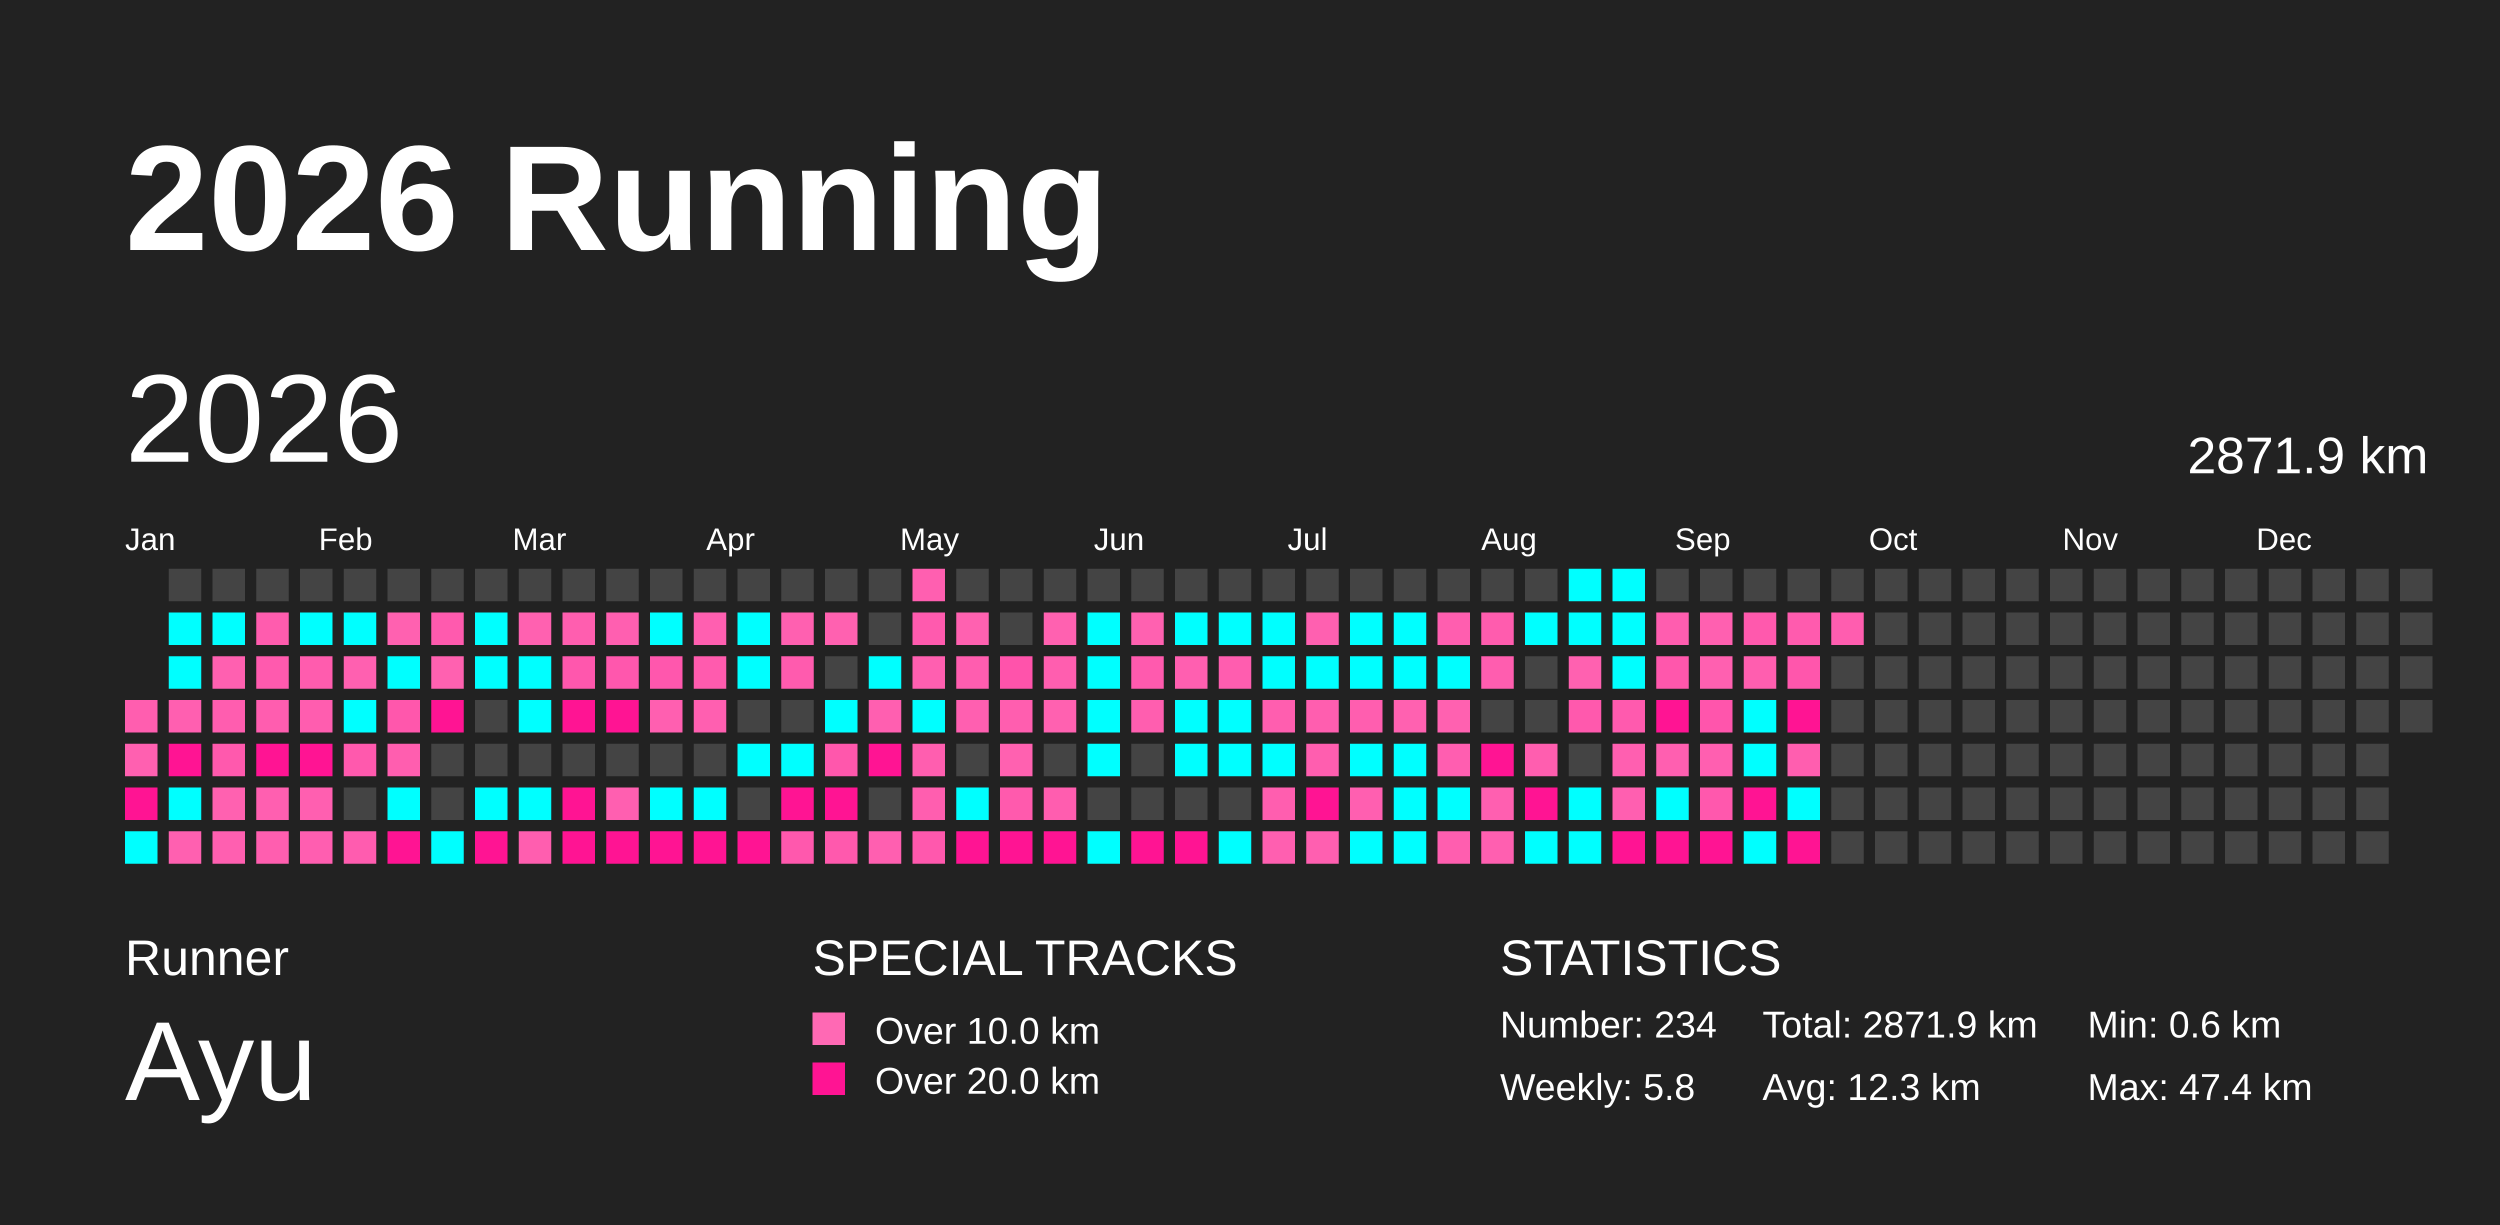
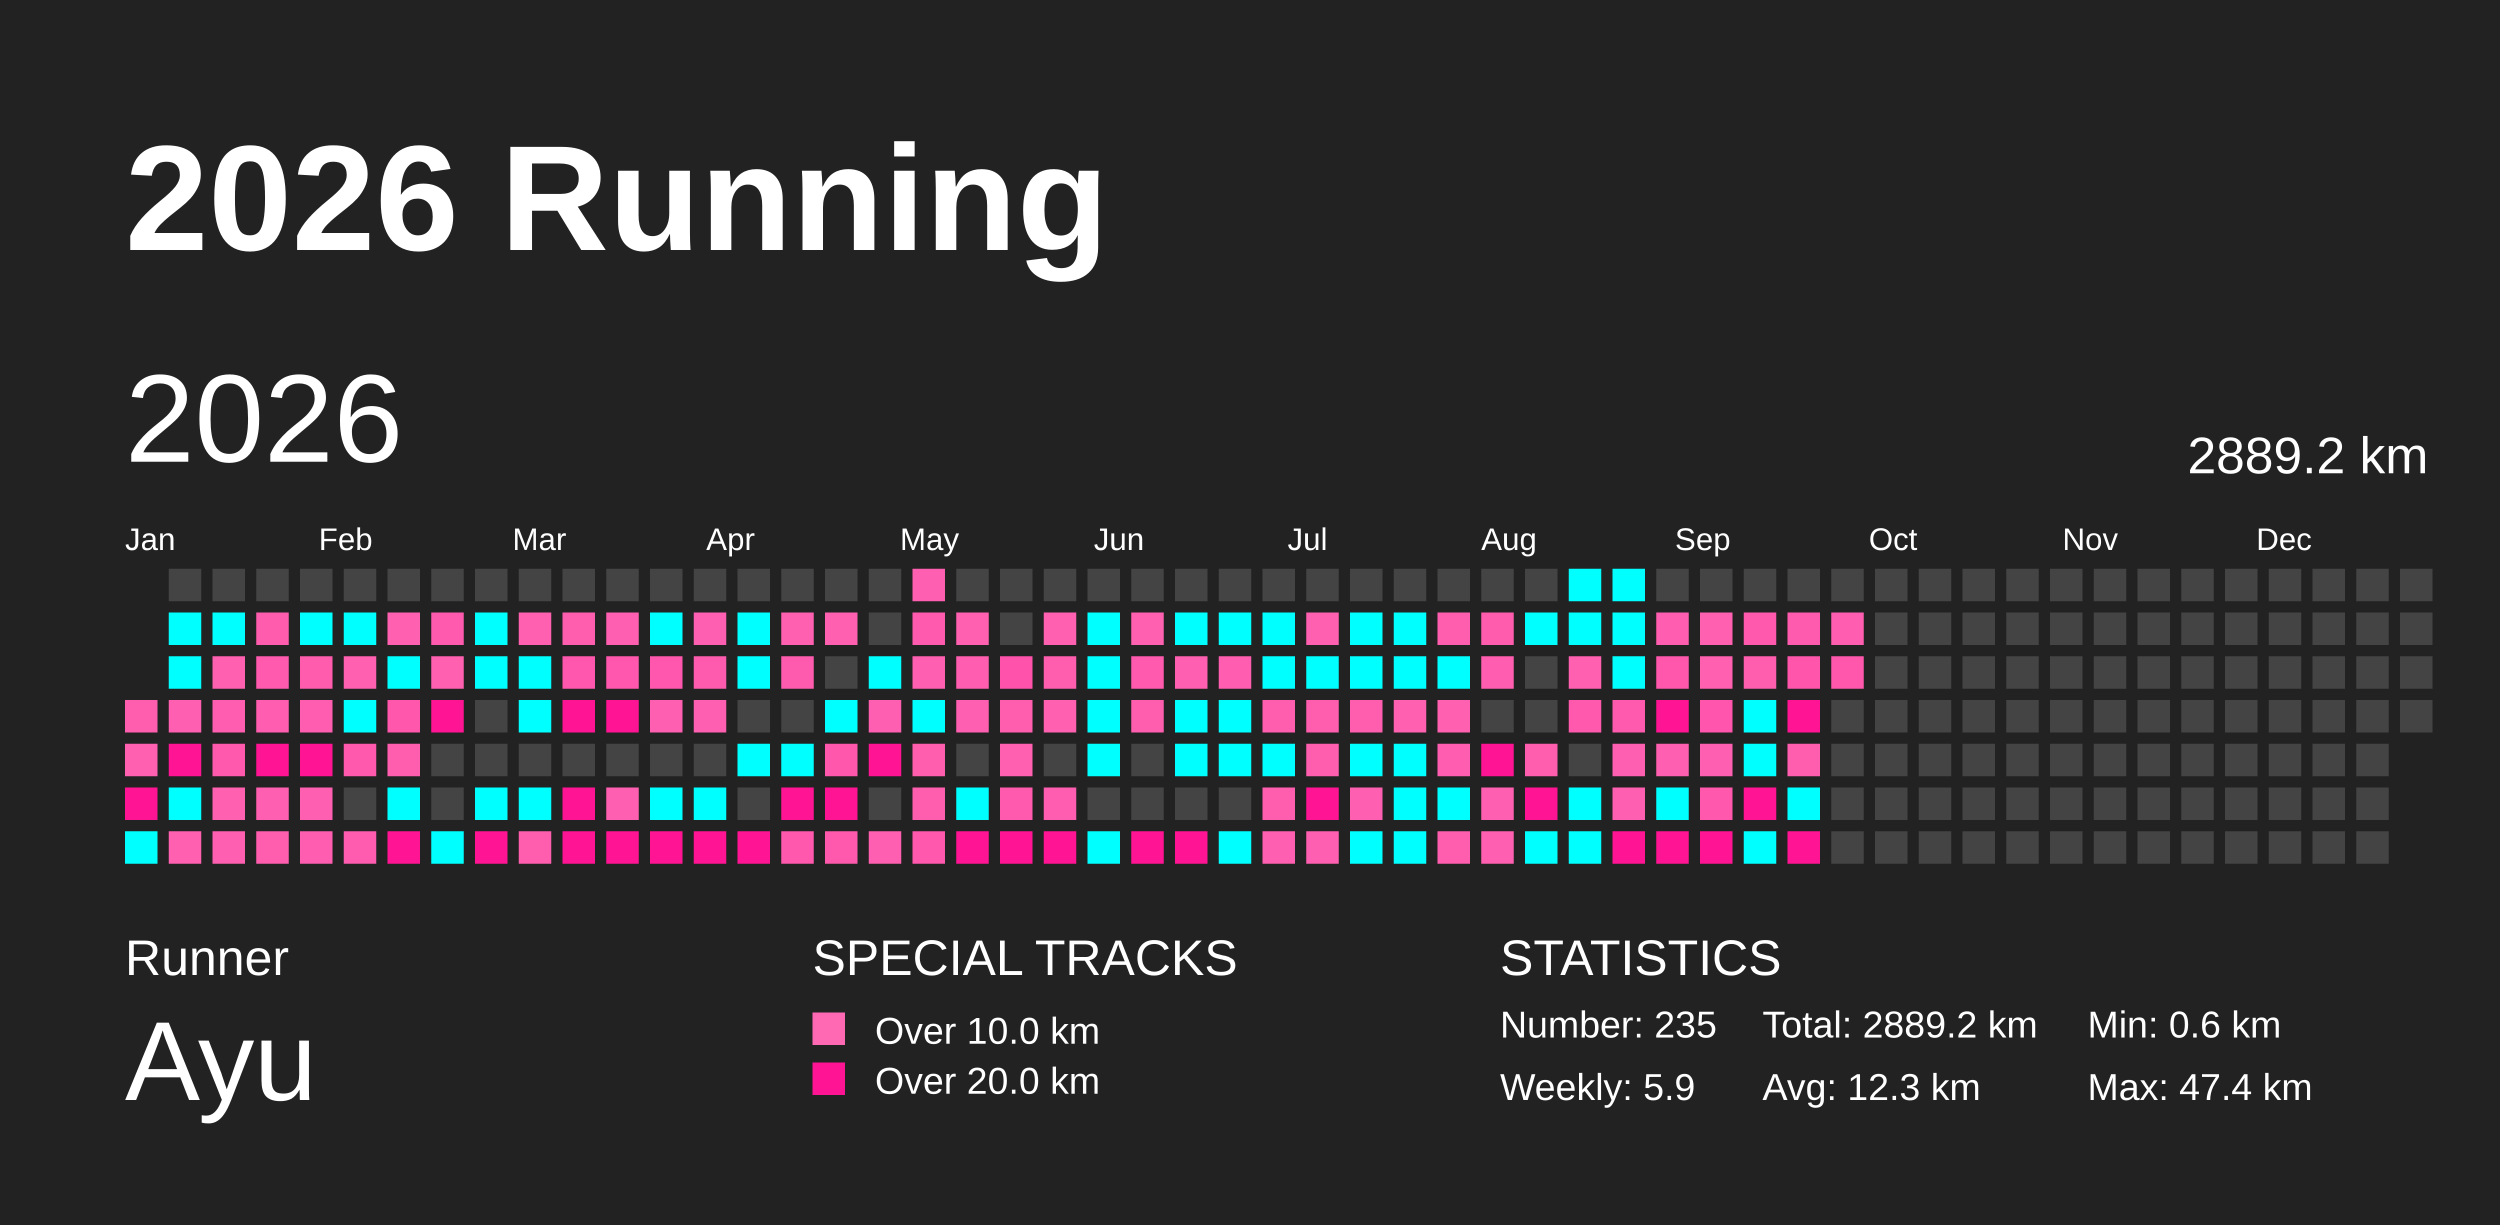
<svg xmlns="http://www.w3.org/2000/svg" baseProfile="full" height="98mm" version="1.1" viewBox="0,0,200,98" width="200mm">
  <defs />
  <rect fill="#222222" height="98" width="200" x="0" y="0" />
  <text fill="#FFFFFF" style="font-size:12px; font-family:Arial; font-weight:bold;" x="10" y="20">2026 Running</text>
  <text fill="#FFFFFF" style="font-size:4px; font-family:Arial" x="10" y="78">Runner</text>
  <text fill="#FFFFFF" style="font-size:9px; font-family:Arial" x="10" y="88">Ayu</text>
  <text fill="#FFFFFF" style="font-size:4px; font-family:Arial" x="65" y="78">SPECIAL TRACKS</text>
  <rect fill="#ff69b4" height="2.6" width="2.6" x="65" y="81" />
  <text fill="#FFFFFF" style="font-size:3px; font-family:Arial" x="70" y="83.5">Over 10.0 km</text>
  <rect fill="#ff1493" height="2.6" width="2.6" x="65" y="85" />
  <text fill="#FFFFFF" style="font-size:3px; font-family:Arial" x="70" y="87.5">Over 20.0 km</text>
  <text fill="#FFFFFF" style="font-size:4px; font-family:Arial" x="120" y="78">STATISTICS</text>
-   <text fill="#FFFFFF" style="font-size:3px; font-family:Arial" x="120" y="83">Number: 234</text>
-   <text fill="#FFFFFF" style="font-size:3px; font-family:Arial" x="120" y="88">Weekly: 5.8</text>
-   <text fill="#FFFFFF" style="font-size:3px; font-family:Arial" x="141" y="83">Total: 2871.9 km</text>
+   <text fill="#FFFFFF" style="font-size:3px; font-family:Arial" x="120" y="83">Number: 235</text>
+   <text fill="#FFFFFF" style="font-size:3px; font-family:Arial" x="120" y="88">Weekly: 5.9</text>
+   <text fill="#FFFFFF" style="font-size:3px; font-family:Arial" x="141" y="83">Total: 2889.2 km</text>
  <text fill="#FFFFFF" style="font-size:3px; font-family:Arial" x="141" y="88">Avg: 12.3 km</text>
  <text fill="#FFFFFF" style="font-size:3px; font-family:Arial" x="167" y="83">Min: 0.6 km</text>
  <text fill="#FFFFFF" style="font-size:3px; font-family:Arial" x="167" y="88">Max: 47.4 km</text>
  <text dominant-baseline="hanging" fill="#FFFFFF" style="font-size:10.0px; font-family:Arial;" x="10" y="30">2026</text>
-   <text dominant-baseline="hanging" fill="#FFFFFF" style="font-size:4.125px; font-family:Arial;" x="175" y="35">2871.9 km</text>
+   <text dominant-baseline="hanging" fill="#FFFFFF" style="font-size:4.125px; font-family:Arial;" x="175" y="35">2889.2 km</text>
  <text fill="#FFFFFF" style="font-size:2.5px; font-family:Arial" x="10.0" y="44">Jan</text>
  <text fill="#FFFFFF" style="font-size:2.5px; font-family:Arial" x="25.5" y="44">Feb</text>
  <text fill="#FFFFFF" style="font-size:2.5px; font-family:Arial" x="41.0" y="44">Mar</text>
  <text fill="#FFFFFF" style="font-size:2.5px; font-family:Arial" x="56.5" y="44">Apr</text>
  <text fill="#FFFFFF" style="font-size:2.5px; font-family:Arial" x="72.0" y="44">May</text>
  <text fill="#FFFFFF" style="font-size:2.5px; font-family:Arial" x="87.5" y="44">Jun</text>
  <text fill="#FFFFFF" style="font-size:2.5px; font-family:Arial" x="103.0" y="44">Jul</text>
  <text fill="#FFFFFF" style="font-size:2.5px; font-family:Arial" x="118.5" y="44">Aug</text>
  <text fill="#FFFFFF" style="font-size:2.5px; font-family:Arial" x="134.0" y="44">Sep</text>
  <text fill="#FFFFFF" style="font-size:2.5px; font-family:Arial" x="149.5" y="44">Oct</text>
  <text fill="#FFFFFF" style="font-size:2.5px; font-family:Arial" x="165.0" y="44">Nov</text>
  <text fill="#FFFFFF" style="font-size:2.5px; font-family:Arial" x="180.5" y="44">Dec</text>
  <rect fill="#ff5eaf" height="2.6" width="2.6" x="10.0" y="56.0" />
  <rect fill="#ff60b0" height="2.6" width="2.6" x="10.0" y="59.5" />
  <rect fill="#ff1493" height="2.6" width="2.6" x="10.0" y="63.0" />
  <rect fill="#00ffff" height="2.6" width="2.6" x="10.0" y="66.5" />
  <rect fill="#444444" height="2.6" width="2.6" x="13.5" y="45.5" />
  <rect fill="#00ffff" height="2.6" width="2.6" x="13.5" y="49.0" />
  <rect fill="#00ffff" height="2.6" width="2.6" x="13.5" y="52.5" />
  <rect fill="#ff5fb0" height="2.6" width="2.6" x="13.5" y="56.0" />
  <rect fill="#ff1493" height="2.6" width="2.6" x="13.5" y="59.5" />
  <rect fill="#00ffff" height="2.6" width="2.6" x="13.5" y="63.0" />
  <rect fill="#ff60b0" height="2.6" width="2.6" x="13.5" y="66.5" />
  <rect fill="#444444" height="2.6" width="2.6" x="17.0" y="45.5" />
  <rect fill="#00ffff" height="2.6" width="2.6" x="17.0" y="49.0" />
  <rect fill="#ff60b0" height="2.6" width="2.6" x="17.0" y="52.5" />
  <rect fill="#ff5daf" height="2.6" width="2.6" x="17.0" y="56.0" />
  <rect fill="#ff59ad" height="2.6" width="2.6" x="17.0" y="59.5" />
  <rect fill="#ff61b0" height="2.6" width="2.6" x="17.0" y="63.0" />
  <rect fill="#ff5fb0" height="2.6" width="2.6" x="17.0" y="66.5" />
  <rect fill="#444444" height="2.6" width="2.6" x="20.5" y="45.5" />
  <rect fill="#ff5cae" height="2.6" width="2.6" x="20.5" y="49.0" />
  <rect fill="#ff5aae" height="2.6" width="2.6" x="20.5" y="52.5" />
  <rect fill="#ff5daf" height="2.6" width="2.6" x="20.5" y="56.0" />
  <rect fill="#ff1493" height="2.6" width="2.6" x="20.5" y="59.5" />
  <rect fill="#ff5fb0" height="2.6" width="2.6" x="20.5" y="63.0" />
  <rect fill="#ff5eaf" height="2.6" width="2.6" x="20.5" y="66.5" />
  <rect fill="#444444" height="2.6" width="2.6" x="24.0" y="45.5" />
  <rect fill="#00ffff" height="2.6" width="2.6" x="24.0" y="49.0" />
  <rect fill="#ff5cae" height="2.6" width="2.6" x="24.0" y="52.5" />
  <rect fill="#ff5daf" height="2.6" width="2.6" x="24.0" y="56.0" />
  <rect fill="#ff1493" height="2.6" width="2.6" x="24.0" y="59.5" />
  <rect fill="#ff5fb0" height="2.6" width="2.6" x="24.0" y="63.0" />
  <rect fill="#ff5eb0" height="2.6" width="2.6" x="24.0" y="66.5" />
  <rect fill="#444444" height="2.6" width="2.6" x="27.5" y="45.5" />
  <rect fill="#00ffff" height="2.6" width="2.6" x="27.5" y="49.0" />
  <rect fill="#ff60b0" height="2.6" width="2.6" x="27.5" y="52.5" />
  <rect fill="#00ffff" height="2.6" width="2.6" x="27.5" y="56.0" />
  <rect fill="#ff59ad" height="2.6" width="2.6" x="27.5" y="59.5" />
  <rect fill="#444444" height="2.6" width="2.6" x="27.5" y="63.0" />
  <rect fill="#ff5caf" height="2.6" width="2.6" x="27.5" y="66.5" />
  <rect fill="#444444" height="2.6" width="2.6" x="31.0" y="45.5" />
  <rect fill="#ff61b0" height="2.6" width="2.6" x="31.0" y="49.0" />
  <rect fill="#00ffff" height="2.6" width="2.6" x="31.0" y="52.5" />
  <rect fill="#ff57ac" height="2.6" width="2.6" x="31.0" y="56.0" />
  <rect fill="#ff5eaf" height="2.6" width="2.6" x="31.0" y="59.5" />
  <rect fill="#00ffff" height="2.6" width="2.6" x="31.0" y="63.0" />
  <rect fill="#ff1493" height="2.6" width="2.6" x="31.0" y="66.5" />
  <rect fill="#444444" height="2.6" width="2.6" x="34.5" y="45.5" />
  <rect fill="#ff5aae" height="2.6" width="2.6" x="34.5" y="49.0" />
  <rect fill="#ff61b0" height="2.6" width="2.6" x="34.5" y="52.5" />
  <rect fill="#ff1493" height="2.6" width="2.6" x="34.5" y="56.0" />
  <rect fill="#444444" height="2.6" width="2.6" x="34.5" y="59.5" />
  <rect fill="#444444" height="2.6" width="2.6" x="34.5" y="63.0" />
  <rect fill="#00ffff" height="2.6" width="2.6" x="34.5" y="66.5" />
  <rect fill="#444444" height="2.6" width="2.6" x="38.0" y="45.5" />
  <rect fill="#00ffff" height="2.6" width="2.6" x="38.0" y="49.0" />
  <rect fill="#00ffff" height="2.6" width="2.6" x="38.0" y="52.5" />
  <rect fill="#444444" height="2.6" width="2.6" x="38.0" y="56.0" />
  <rect fill="#444444" height="2.6" width="2.6" x="38.0" y="59.5" />
  <rect fill="#00ffff" height="2.6" width="2.6" x="38.0" y="63.0" />
  <rect fill="#ff1493" height="2.6" width="2.6" x="38.0" y="66.5" />
  <rect fill="#444444" height="2.6" width="2.6" x="41.5" y="45.5" />
  <rect fill="#ff61b0" height="2.6" width="2.6" x="41.5" y="49.0" />
  <rect fill="#00ffff" height="2.6" width="2.6" x="41.5" y="52.5" />
  <rect fill="#00ffff" height="2.6" width="2.6" x="41.5" y="56.0" />
  <rect fill="#444444" height="2.6" width="2.6" x="41.5" y="59.5" />
  <rect fill="#00ffff" height="2.6" width="2.6" x="41.5" y="63.0" />
  <rect fill="#ff5eaf" height="2.6" width="2.6" x="41.5" y="66.5" />
  <rect fill="#444444" height="2.6" width="2.6" x="45.0" y="45.5" />
  <rect fill="#ff5eaf" height="2.6" width="2.6" x="45.0" y="49.0" />
  <rect fill="#ff57ad" height="2.6" width="2.6" x="45.0" y="52.5" />
  <rect fill="#ff1493" height="2.6" width="2.6" x="45.0" y="56.0" />
  <rect fill="#444444" height="2.6" width="2.6" x="45.0" y="59.5" />
  <rect fill="#ff1493" height="2.6" width="2.6" x="45.0" y="63.0" />
  <rect fill="#ff1493" height="2.6" width="2.6" x="45.0" y="66.5" />
  <rect fill="#444444" height="2.6" width="2.6" x="48.5" y="45.5" />
  <rect fill="#ff5fb0" height="2.6" width="2.6" x="48.5" y="49.0" />
  <rect fill="#ff57ad" height="2.6" width="2.6" x="48.5" y="52.5" />
  <rect fill="#ff1493" height="2.6" width="2.6" x="48.5" y="56.0" />
  <rect fill="#444444" height="2.6" width="2.6" x="48.5" y="59.5" />
  <rect fill="#ff5fb0" height="2.6" width="2.6" x="48.5" y="63.0" />
  <rect fill="#ff1493" height="2.6" width="2.6" x="48.5" y="66.5" />
  <rect fill="#444444" height="2.6" width="2.6" x="52.0" y="45.5" />
  <rect fill="#00ffff" height="2.6" width="2.6" x="52.0" y="49.0" />
  <rect fill="#ff57ad" height="2.6" width="2.6" x="52.0" y="52.5" />
  <rect fill="#ff5fb0" height="2.6" width="2.6" x="52.0" y="56.0" />
  <rect fill="#444444" height="2.6" width="2.6" x="52.0" y="59.5" />
  <rect fill="#00ffff" height="2.6" width="2.6" x="52.0" y="63.0" />
  <rect fill="#ff1493" height="2.6" width="2.6" x="52.0" y="66.5" />
  <rect fill="#444444" height="2.6" width="2.6" x="55.5" y="45.5" />
  <rect fill="#ff5fb0" height="2.6" width="2.6" x="55.5" y="49.0" />
  <rect fill="#ff5bae" height="2.6" width="2.6" x="55.5" y="52.5" />
  <rect fill="#ff5fb0" height="2.6" width="2.6" x="55.5" y="56.0" />
  <rect fill="#444444" height="2.6" width="2.6" x="55.5" y="59.5" />
  <rect fill="#00ffff" height="2.6" width="2.6" x="55.5" y="63.0" />
  <rect fill="#ff1493" height="2.6" width="2.6" x="55.5" y="66.5" />
  <rect fill="#444444" height="2.6" width="2.6" x="59.0" y="45.5" />
  <rect fill="#00ffff" height="2.6" width="2.6" x="59.0" y="49.0" />
  <rect fill="#00ffff" height="2.6" width="2.6" x="59.0" y="52.5" />
  <rect fill="#444444" height="2.6" width="2.6" x="59.0" y="56.0" />
  <rect fill="#00ffff" height="2.6" width="2.6" x="59.0" y="59.5" />
  <rect fill="#444444" height="2.6" width="2.6" x="59.0" y="63.0" />
  <rect fill="#ff1493" height="2.6" width="2.6" x="59.0" y="66.5" />
  <rect fill="#444444" height="2.6" width="2.6" x="62.5" y="45.5" />
  <rect fill="#ff60b0" height="2.6" width="2.6" x="62.5" y="49.0" />
  <rect fill="#ff5bae" height="2.6" width="2.6" x="62.5" y="52.5" />
  <rect fill="#444444" height="2.6" width="2.6" x="62.5" y="56.0" />
  <rect fill="#00ffff" height="2.6" width="2.6" x="62.5" y="59.5" />
  <rect fill="#ff1493" height="2.6" width="2.6" x="62.5" y="63.0" />
  <rect fill="#ff58ad" height="2.6" width="2.6" x="62.5" y="66.5" />
  <rect fill="#444444" height="2.6" width="2.6" x="66.0" y="45.5" />
  <rect fill="#ff61b0" height="2.6" width="2.6" x="66.0" y="49.0" />
  <rect fill="#444444" height="2.6" width="2.6" x="66.0" y="52.5" />
  <rect fill="#00ffff" height="2.6" width="2.6" x="66.0" y="56.0" />
  <rect fill="#ff57ac" height="2.6" width="2.6" x="66.0" y="59.5" />
  <rect fill="#ff1493" height="2.6" width="2.6" x="66.0" y="63.0" />
  <rect fill="#ff59ad" height="2.6" width="2.6" x="66.0" y="66.5" />
  <rect fill="#444444" height="2.6" width="2.6" x="69.5" y="45.5" />
  <rect fill="#444444" height="2.6" width="2.6" x="69.5" y="49.0" />
  <rect fill="#00ffff" height="2.6" width="2.6" x="69.5" y="52.5" />
  <rect fill="#ff5fb0" height="2.6" width="2.6" x="69.5" y="56.0" />
  <rect fill="#ff1493" height="2.6" width="2.6" x="69.5" y="59.5" />
  <rect fill="#444444" height="2.6" width="2.6" x="69.5" y="63.0" />
  <rect fill="#ff5fb0" height="2.6" width="2.6" x="69.5" y="66.5" />
  <rect fill="#ff5fb0" height="2.6" width="2.6" x="73.0" y="45.5" />
  <rect fill="#ff5aae" height="2.6" width="2.6" x="73.0" y="49.0" />
  <rect fill="#ff5fb0" height="2.6" width="2.6" x="73.0" y="52.5" />
  <rect fill="#00ffff" height="2.6" width="2.6" x="73.0" y="56.0" />
  <rect fill="#ff5eaf" height="2.6" width="2.6" x="73.0" y="59.5" />
  <rect fill="#ff5eaf" height="2.6" width="2.6" x="73.0" y="63.0" />
  <rect fill="#ff58ad" height="2.6" width="2.6" x="73.0" y="66.5" />
  <rect fill="#444444" height="2.6" width="2.6" x="76.5" y="45.5" />
  <rect fill="#ff61b0" height="2.6" width="2.6" x="76.5" y="49.0" />
  <rect fill="#ff5daf" height="2.6" width="2.6" x="76.5" y="52.5" />
  <rect fill="#ff5fb0" height="2.6" width="2.6" x="76.5" y="56.0" />
  <rect fill="#444444" height="2.6" width="2.6" x="76.5" y="59.5" />
  <rect fill="#00ffff" height="2.6" width="2.6" x="76.5" y="63.0" />
  <rect fill="#ff1493" height="2.6" width="2.6" x="76.5" y="66.5" />
  <rect fill="#444444" height="2.6" width="2.6" x="80.0" y="45.5" />
  <rect fill="#444444" height="2.6" width="2.6" x="80.0" y="49.0" />
  <rect fill="#ff53ab" height="2.6" width="2.6" x="80.0" y="52.5" />
  <rect fill="#ff5eaf" height="2.6" width="2.6" x="80.0" y="56.0" />
  <rect fill="#ff61b0" height="2.6" width="2.6" x="80.0" y="59.5" />
  <rect fill="#ff5aad" height="2.6" width="2.6" x="80.0" y="63.0" />
  <rect fill="#ff1493" height="2.6" width="2.6" x="80.0" y="66.5" />
  <rect fill="#444444" height="2.6" width="2.6" x="83.5" y="45.5" />
  <rect fill="#ff61b0" height="2.6" width="2.6" x="83.5" y="49.0" />
  <rect fill="#ff5eaf" height="2.6" width="2.6" x="83.5" y="52.5" />
  <rect fill="#ff61b0" height="2.6" width="2.6" x="83.5" y="56.0" />
  <rect fill="#444444" height="2.6" width="2.6" x="83.5" y="59.5" />
  <rect fill="#ff5daf" height="2.6" width="2.6" x="83.5" y="63.0" />
  <rect fill="#ff1493" height="2.6" width="2.6" x="83.5" y="66.5" />
  <rect fill="#444444" height="2.6" width="2.6" x="87.0" y="45.5" />
  <rect fill="#00ffff" height="2.6" width="2.6" x="87.0" y="49.0" />
  <rect fill="#00ffff" height="2.6" width="2.6" x="87.0" y="52.5" />
  <rect fill="#00ffff" height="2.6" width="2.6" x="87.0" y="56.0" />
  <rect fill="#00ffff" height="2.6" width="2.6" x="87.0" y="59.5" />
  <rect fill="#444444" height="2.6" width="2.6" x="87.0" y="63.0" />
  <rect fill="#00ffff" height="2.6" width="2.6" x="87.0" y="66.5" />
  <rect fill="#444444" height="2.6" width="2.6" x="90.5" y="45.5" />
  <rect fill="#ff61b0" height="2.6" width="2.6" x="90.5" y="49.0" />
  <rect fill="#ff5aae" height="2.6" width="2.6" x="90.5" y="52.5" />
  <rect fill="#ff5eaf" height="2.6" width="2.6" x="90.5" y="56.0" />
  <rect fill="#444444" height="2.6" width="2.6" x="90.5" y="59.5" />
  <rect fill="#444444" height="2.6" width="2.6" x="90.5" y="63.0" />
  <rect fill="#ff1493" height="2.6" width="2.6" x="90.5" y="66.5" />
  <rect fill="#444444" height="2.6" width="2.6" x="94.0" y="45.5" />
  <rect fill="#00ffff" height="2.6" width="2.6" x="94.0" y="49.0" />
  <rect fill="#ff5fb0" height="2.6" width="2.6" x="94.0" y="52.5" />
  <rect fill="#00ffff" height="2.6" width="2.6" x="94.0" y="56.0" />
  <rect fill="#00ffff" height="2.6" width="2.6" x="94.0" y="59.5" />
  <rect fill="#444444" height="2.6" width="2.6" x="94.0" y="63.0" />
  <rect fill="#ff1493" height="2.6" width="2.6" x="94.0" y="66.5" />
  <rect fill="#444444" height="2.6" width="2.6" x="97.5" y="45.5" />
  <rect fill="#00ffff" height="2.6" width="2.6" x="97.5" y="49.0" />
  <rect fill="#ff5daf" height="2.6" width="2.6" x="97.5" y="52.5" />
  <rect fill="#00ffff" height="2.6" width="2.6" x="97.5" y="56.0" />
  <rect fill="#00ffff" height="2.6" width="2.6" x="97.5" y="59.5" />
  <rect fill="#444444" height="2.6" width="2.6" x="97.5" y="63.0" />
  <rect fill="#00ffff" height="2.6" width="2.6" x="97.5" y="66.5" />
  <rect fill="#444444" height="2.6" width="2.6" x="101.0" y="45.5" />
  <rect fill="#00ffff" height="2.6" width="2.6" x="101.0" y="49.0" />
  <rect fill="#00ffff" height="2.6" width="2.6" x="101.0" y="52.5" />
  <rect fill="#ff5eaf" height="2.6" width="2.6" x="101.0" y="56.0" />
  <rect fill="#00ffff" height="2.6" width="2.6" x="101.0" y="59.5" />
  <rect fill="#ff5eaf" height="2.6" width="2.6" x="101.0" y="63.0" />
  <rect fill="#ff5fb0" height="2.6" width="2.6" x="101.0" y="66.5" />
  <rect fill="#444444" height="2.6" width="2.6" x="104.5" y="45.5" />
  <rect fill="#ff60b0" height="2.6" width="2.6" x="104.5" y="49.0" />
  <rect fill="#00ffff" height="2.6" width="2.6" x="104.5" y="52.5" />
  <rect fill="#ff5eaf" height="2.6" width="2.6" x="104.5" y="56.0" />
  <rect fill="#ff5eaf" height="2.6" width="2.6" x="104.5" y="59.5" />
  <rect fill="#ff1493" height="2.6" width="2.6" x="104.5" y="63.0" />
  <rect fill="#ff5fb0" height="2.6" width="2.6" x="104.5" y="66.5" />
  <rect fill="#444444" height="2.6" width="2.6" x="108.0" y="45.5" />
  <rect fill="#00ffff" height="2.6" width="2.6" x="108.0" y="49.0" />
  <rect fill="#00ffff" height="2.6" width="2.6" x="108.0" y="52.5" />
  <rect fill="#ff5eaf" height="2.6" width="2.6" x="108.0" y="56.0" />
  <rect fill="#00ffff" height="2.6" width="2.6" x="108.0" y="59.5" />
  <rect fill="#ff5fb0" height="2.6" width="2.6" x="108.0" y="63.0" />
  <rect fill="#00ffff" height="2.6" width="2.6" x="108.0" y="66.5" />
  <rect fill="#444444" height="2.6" width="2.6" x="111.5" y="45.5" />
  <rect fill="#00ffff" height="2.6" width="2.6" x="111.5" y="49.0" />
  <rect fill="#00ffff" height="2.6" width="2.6" x="111.5" y="52.5" />
  <rect fill="#ff61b0" height="2.6" width="2.6" x="111.5" y="56.0" />
  <rect fill="#00ffff" height="2.6" width="2.6" x="111.5" y="59.5" />
  <rect fill="#00ffff" height="2.6" width="2.6" x="111.5" y="63.0" />
  <rect fill="#00ffff" height="2.6" width="2.6" x="111.5" y="66.5" />
  <rect fill="#444444" height="2.6" width="2.6" x="115.0" y="45.5" />
  <rect fill="#ff5eaf" height="2.6" width="2.6" x="115.0" y="49.0" />
  <rect fill="#00ffff" height="2.6" width="2.6" x="115.0" y="52.5" />
  <rect fill="#ff61b0" height="2.6" width="2.6" x="115.0" y="56.0" />
  <rect fill="#ff5eb0" height="2.6" width="2.6" x="115.0" y="59.5" />
  <rect fill="#00ffff" height="2.6" width="2.6" x="115.0" y="63.0" />
  <rect fill="#ff5eaf" height="2.6" width="2.6" x="115.0" y="66.5" />
  <rect fill="#444444" height="2.6" width="2.6" x="118.5" y="45.5" />
  <rect fill="#ff5cae" height="2.6" width="2.6" x="118.5" y="49.0" />
  <rect fill="#ff5daf" height="2.6" width="2.6" x="118.5" y="52.5" />
  <rect fill="#444444" height="2.6" width="2.6" x="118.5" y="56.0" />
  <rect fill="#ff1493" height="2.6" width="2.6" x="118.5" y="59.5" />
  <rect fill="#ff5fb0" height="2.6" width="2.6" x="118.5" y="63.0" />
  <rect fill="#ff5fb0" height="2.6" width="2.6" x="118.5" y="66.5" />
  <rect fill="#444444" height="2.6" width="2.6" x="122.0" y="45.5" />
  <rect fill="#00ffff" height="2.6" width="2.6" x="122.0" y="49.0" />
  <rect fill="#444444" height="2.6" width="2.6" x="122.0" y="52.5" />
  <rect fill="#444444" height="2.6" width="2.6" x="122.0" y="56.0" />
  <rect fill="#ff5eaf" height="2.6" width="2.6" x="122.0" y="59.5" />
  <rect fill="#ff1493" height="2.6" width="2.6" x="122.0" y="63.0" />
  <rect fill="#00ffff" height="2.6" width="2.6" x="122.0" y="66.5" />
  <rect fill="#00ffff" height="2.6" width="2.6" x="125.5" y="45.5" />
  <rect fill="#00ffff" height="2.6" width="2.6" x="125.5" y="49.0" />
  <rect fill="#ff61b0" height="2.6" width="2.6" x="125.5" y="52.5" />
  <rect fill="#ff59ad" height="2.6" width="2.6" x="125.5" y="56.0" />
  <rect fill="#444444" height="2.6" width="2.6" x="125.5" y="59.5" />
  <rect fill="#00ffff" height="2.6" width="2.6" x="125.5" y="63.0" />
  <rect fill="#00ffff" height="2.6" width="2.6" x="125.5" y="66.5" />
  <rect fill="#00ffff" height="2.6" width="2.6" x="129.0" y="45.5" />
  <rect fill="#00ffff" height="2.6" width="2.6" x="129.0" y="49.0" />
  <rect fill="#00ffff" height="2.6" width="2.6" x="129.0" y="52.5" />
  <rect fill="#ff5aae" height="2.6" width="2.6" x="129.0" y="56.0" />
  <rect fill="#ff5fb0" height="2.6" width="2.6" x="129.0" y="59.5" />
  <rect fill="#ff5fb0" height="2.6" width="2.6" x="129.0" y="63.0" />
  <rect fill="#ff1493" height="2.6" width="2.6" x="129.0" y="66.5" />
  <rect fill="#444444" height="2.6" width="2.6" x="132.5" y="45.5" />
  <rect fill="#ff5daf" height="2.6" width="2.6" x="132.5" y="49.0" />
  <rect fill="#ff57ac" height="2.6" width="2.6" x="132.5" y="52.5" />
  <rect fill="#ff1493" height="2.6" width="2.6" x="132.5" y="56.0" />
  <rect fill="#ff5fb0" height="2.6" width="2.6" x="132.5" y="59.5" />
  <rect fill="#00ffff" height="2.6" width="2.6" x="132.5" y="63.0" />
  <rect fill="#ff1493" height="2.6" width="2.6" x="132.5" y="66.5" />
  <rect fill="#444444" height="2.6" width="2.6" x="136.0" y="45.5" />
  <rect fill="#ff60b0" height="2.6" width="2.6" x="136.0" y="49.0" />
  <rect fill="#ff60b0" height="2.6" width="2.6" x="136.0" y="52.5" />
  <rect fill="#ff55ac" height="2.6" width="2.6" x="136.0" y="56.0" />
  <rect fill="#ff5fb0" height="2.6" width="2.6" x="136.0" y="59.5" />
  <rect fill="#ff58ad" height="2.6" width="2.6" x="136.0" y="63.0" />
  <rect fill="#ff1493" height="2.6" width="2.6" x="136.0" y="66.5" />
  <rect fill="#444444" height="2.6" width="2.6" x="139.5" y="45.5" />
  <rect fill="#ff59ad" height="2.6" width="2.6" x="139.5" y="49.0" />
  <rect fill="#ff5eaf" height="2.6" width="2.6" x="139.5" y="52.5" />
  <rect fill="#00ffff" height="2.6" width="2.6" x="139.5" y="56.0" />
  <rect fill="#00ffff" height="2.6" width="2.6" x="139.5" y="59.5" />
  <rect fill="#ff1493" height="2.6" width="2.6" x="139.5" y="63.0" />
  <rect fill="#00ffff" height="2.6" width="2.6" x="139.5" y="66.5" />
  <rect fill="#444444" height="2.6" width="2.6" x="143.0" y="45.5" />
  <rect fill="#ff5bae" height="2.6" width="2.6" x="143.0" y="49.0" />
  <rect fill="#ff56ac" height="2.6" width="2.6" x="143.0" y="52.5" />
  <rect fill="#ff1493" height="2.6" width="2.6" x="143.0" y="56.0" />
  <rect fill="#ff5eaf" height="2.6" width="2.6" x="143.0" y="59.5" />
  <rect fill="#00ffff" height="2.6" width="2.6" x="143.0" y="63.0" />
  <rect fill="#ff1493" height="2.6" width="2.6" x="143.0" y="66.5" />
  <rect fill="#444444" height="2.6" width="2.6" x="146.5" y="45.5" />
  <rect fill="#ff5daf" height="2.6" width="2.6" x="146.5" y="49.0" />
-   <rect fill="#444444" height="2.6" width="2.6" x="146.5" y="52.5" />
+   <rect fill="#ff57ac" height="2.6" width="2.6" x="146.5" y="52.5" />
  <rect fill="#444444" height="2.6" width="2.6" x="146.5" y="56.0" />
  <rect fill="#444444" height="2.6" width="2.6" x="146.5" y="59.5" />
  <rect fill="#444444" height="2.6" width="2.6" x="146.5" y="63.0" />
  <rect fill="#444444" height="2.6" width="2.6" x="146.5" y="66.5" />
  <rect fill="#444444" height="2.6" width="2.6" x="150.0" y="45.5" />
  <rect fill="#444444" height="2.6" width="2.6" x="150.0" y="49.0" />
  <rect fill="#444444" height="2.6" width="2.6" x="150.0" y="52.5" />
  <rect fill="#444444" height="2.6" width="2.6" x="150.0" y="56.0" />
  <rect fill="#444444" height="2.6" width="2.6" x="150.0" y="59.5" />
  <rect fill="#444444" height="2.6" width="2.6" x="150.0" y="63.0" />
  <rect fill="#444444" height="2.6" width="2.6" x="150.0" y="66.5" />
  <rect fill="#444444" height="2.6" width="2.6" x="153.5" y="45.5" />
  <rect fill="#444444" height="2.6" width="2.6" x="153.5" y="49.0" />
  <rect fill="#444444" height="2.6" width="2.6" x="153.5" y="52.5" />
  <rect fill="#444444" height="2.6" width="2.6" x="153.5" y="56.0" />
  <rect fill="#444444" height="2.6" width="2.6" x="153.5" y="59.5" />
  <rect fill="#444444" height="2.6" width="2.6" x="153.5" y="63.0" />
  <rect fill="#444444" height="2.6" width="2.6" x="153.5" y="66.5" />
  <rect fill="#444444" height="2.6" width="2.6" x="157.0" y="45.5" />
  <rect fill="#444444" height="2.6" width="2.6" x="157.0" y="49.0" />
  <rect fill="#444444" height="2.6" width="2.6" x="157.0" y="52.5" />
  <rect fill="#444444" height="2.6" width="2.6" x="157.0" y="56.0" />
  <rect fill="#444444" height="2.6" width="2.6" x="157.0" y="59.5" />
  <rect fill="#444444" height="2.6" width="2.6" x="157.0" y="63.0" />
  <rect fill="#444444" height="2.6" width="2.6" x="157.0" y="66.5" />
  <rect fill="#444444" height="2.6" width="2.6" x="160.5" y="45.5" />
  <rect fill="#444444" height="2.6" width="2.6" x="160.5" y="49.0" />
  <rect fill="#444444" height="2.6" width="2.6" x="160.5" y="52.5" />
  <rect fill="#444444" height="2.6" width="2.6" x="160.5" y="56.0" />
  <rect fill="#444444" height="2.6" width="2.6" x="160.5" y="59.5" />
  <rect fill="#444444" height="2.6" width="2.6" x="160.5" y="63.0" />
  <rect fill="#444444" height="2.6" width="2.6" x="160.5" y="66.5" />
  <rect fill="#444444" height="2.6" width="2.6" x="164.0" y="45.5" />
  <rect fill="#444444" height="2.6" width="2.6" x="164.0" y="49.0" />
  <rect fill="#444444" height="2.6" width="2.6" x="164.0" y="52.5" />
  <rect fill="#444444" height="2.6" width="2.6" x="164.0" y="56.0" />
  <rect fill="#444444" height="2.6" width="2.6" x="164.0" y="59.5" />
  <rect fill="#444444" height="2.6" width="2.6" x="164.0" y="63.0" />
  <rect fill="#444444" height="2.6" width="2.6" x="164.0" y="66.5" />
  <rect fill="#444444" height="2.6" width="2.6" x="167.5" y="45.5" />
  <rect fill="#444444" height="2.6" width="2.6" x="167.5" y="49.0" />
  <rect fill="#444444" height="2.6" width="2.6" x="167.5" y="52.5" />
  <rect fill="#444444" height="2.6" width="2.6" x="167.5" y="56.0" />
  <rect fill="#444444" height="2.6" width="2.6" x="167.5" y="59.5" />
  <rect fill="#444444" height="2.6" width="2.6" x="167.5" y="63.0" />
  <rect fill="#444444" height="2.6" width="2.6" x="167.5" y="66.5" />
  <rect fill="#444444" height="2.6" width="2.6" x="171.0" y="45.5" />
  <rect fill="#444444" height="2.6" width="2.6" x="171.0" y="49.0" />
  <rect fill="#444444" height="2.6" width="2.6" x="171.0" y="52.5" />
  <rect fill="#444444" height="2.6" width="2.6" x="171.0" y="56.0" />
  <rect fill="#444444" height="2.6" width="2.6" x="171.0" y="59.5" />
  <rect fill="#444444" height="2.6" width="2.6" x="171.0" y="63.0" />
  <rect fill="#444444" height="2.6" width="2.6" x="171.0" y="66.5" />
  <rect fill="#444444" height="2.6" width="2.6" x="174.5" y="45.5" />
  <rect fill="#444444" height="2.6" width="2.6" x="174.5" y="49.0" />
  <rect fill="#444444" height="2.6" width="2.6" x="174.5" y="52.5" />
  <rect fill="#444444" height="2.6" width="2.6" x="174.5" y="56.0" />
  <rect fill="#444444" height="2.6" width="2.6" x="174.5" y="59.5" />
  <rect fill="#444444" height="2.6" width="2.6" x="174.5" y="63.0" />
  <rect fill="#444444" height="2.6" width="2.6" x="174.5" y="66.5" />
  <rect fill="#444444" height="2.6" width="2.6" x="178.0" y="45.5" />
  <rect fill="#444444" height="2.6" width="2.6" x="178.0" y="49.0" />
  <rect fill="#444444" height="2.6" width="2.6" x="178.0" y="52.5" />
  <rect fill="#444444" height="2.6" width="2.6" x="178.0" y="56.0" />
  <rect fill="#444444" height="2.6" width="2.6" x="178.0" y="59.5" />
  <rect fill="#444444" height="2.6" width="2.6" x="178.0" y="63.0" />
  <rect fill="#444444" height="2.6" width="2.6" x="178.0" y="66.5" />
  <rect fill="#444444" height="2.6" width="2.6" x="181.5" y="45.5" />
  <rect fill="#444444" height="2.6" width="2.6" x="181.5" y="49.0" />
  <rect fill="#444444" height="2.6" width="2.6" x="181.5" y="52.5" />
  <rect fill="#444444" height="2.6" width="2.6" x="181.5" y="56.0" />
  <rect fill="#444444" height="2.6" width="2.6" x="181.5" y="59.5" />
  <rect fill="#444444" height="2.6" width="2.6" x="181.5" y="63.0" />
  <rect fill="#444444" height="2.6" width="2.6" x="181.5" y="66.5" />
  <rect fill="#444444" height="2.6" width="2.6" x="185.0" y="45.5" />
  <rect fill="#444444" height="2.6" width="2.6" x="185.0" y="49.0" />
  <rect fill="#444444" height="2.6" width="2.6" x="185.0" y="52.5" />
  <rect fill="#444444" height="2.6" width="2.6" x="185.0" y="56.0" />
  <rect fill="#444444" height="2.6" width="2.6" x="185.0" y="59.5" />
  <rect fill="#444444" height="2.6" width="2.6" x="185.0" y="63.0" />
  <rect fill="#444444" height="2.6" width="2.6" x="185.0" y="66.5" />
  <rect fill="#444444" height="2.6" width="2.6" x="188.5" y="45.5" />
  <rect fill="#444444" height="2.6" width="2.6" x="188.5" y="49.0" />
  <rect fill="#444444" height="2.6" width="2.6" x="188.5" y="52.5" />
  <rect fill="#444444" height="2.6" width="2.6" x="188.5" y="56.0" />
  <rect fill="#444444" height="2.6" width="2.6" x="188.5" y="59.5" />
  <rect fill="#444444" height="2.6" width="2.6" x="188.5" y="63.0" />
  <rect fill="#444444" height="2.6" width="2.6" x="188.5" y="66.5" />
  <rect fill="#444444" height="2.6" width="2.6" x="192.0" y="45.5" />
  <rect fill="#444444" height="2.6" width="2.6" x="192.0" y="49.0" />
  <rect fill="#444444" height="2.6" width="2.6" x="192.0" y="52.5" />
  <rect fill="#444444" height="2.6" width="2.6" x="192.0" y="56.0" />
</svg>
